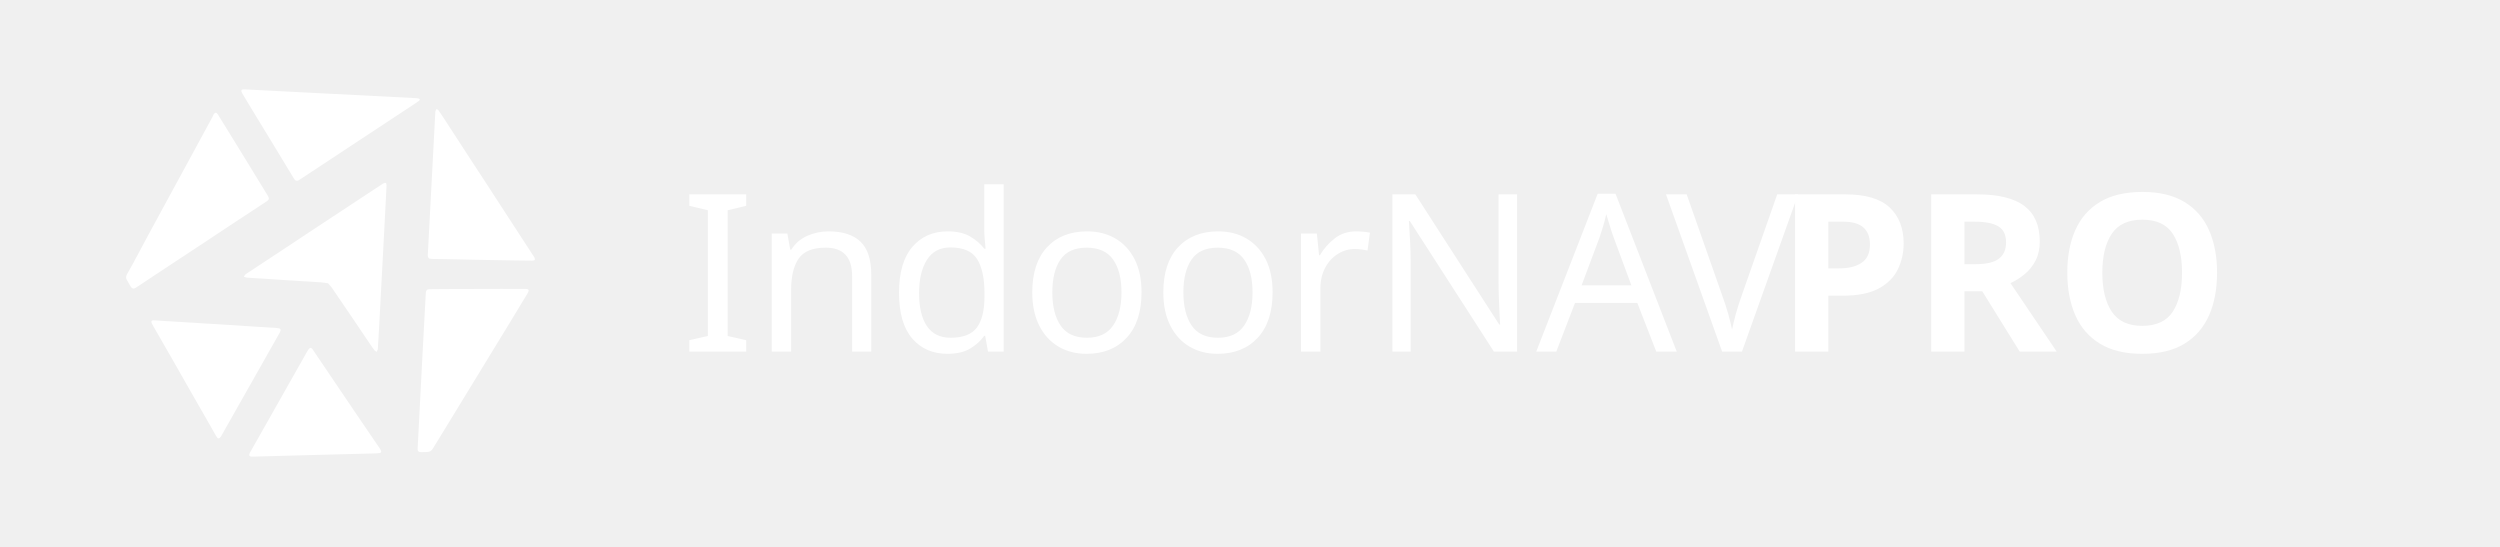
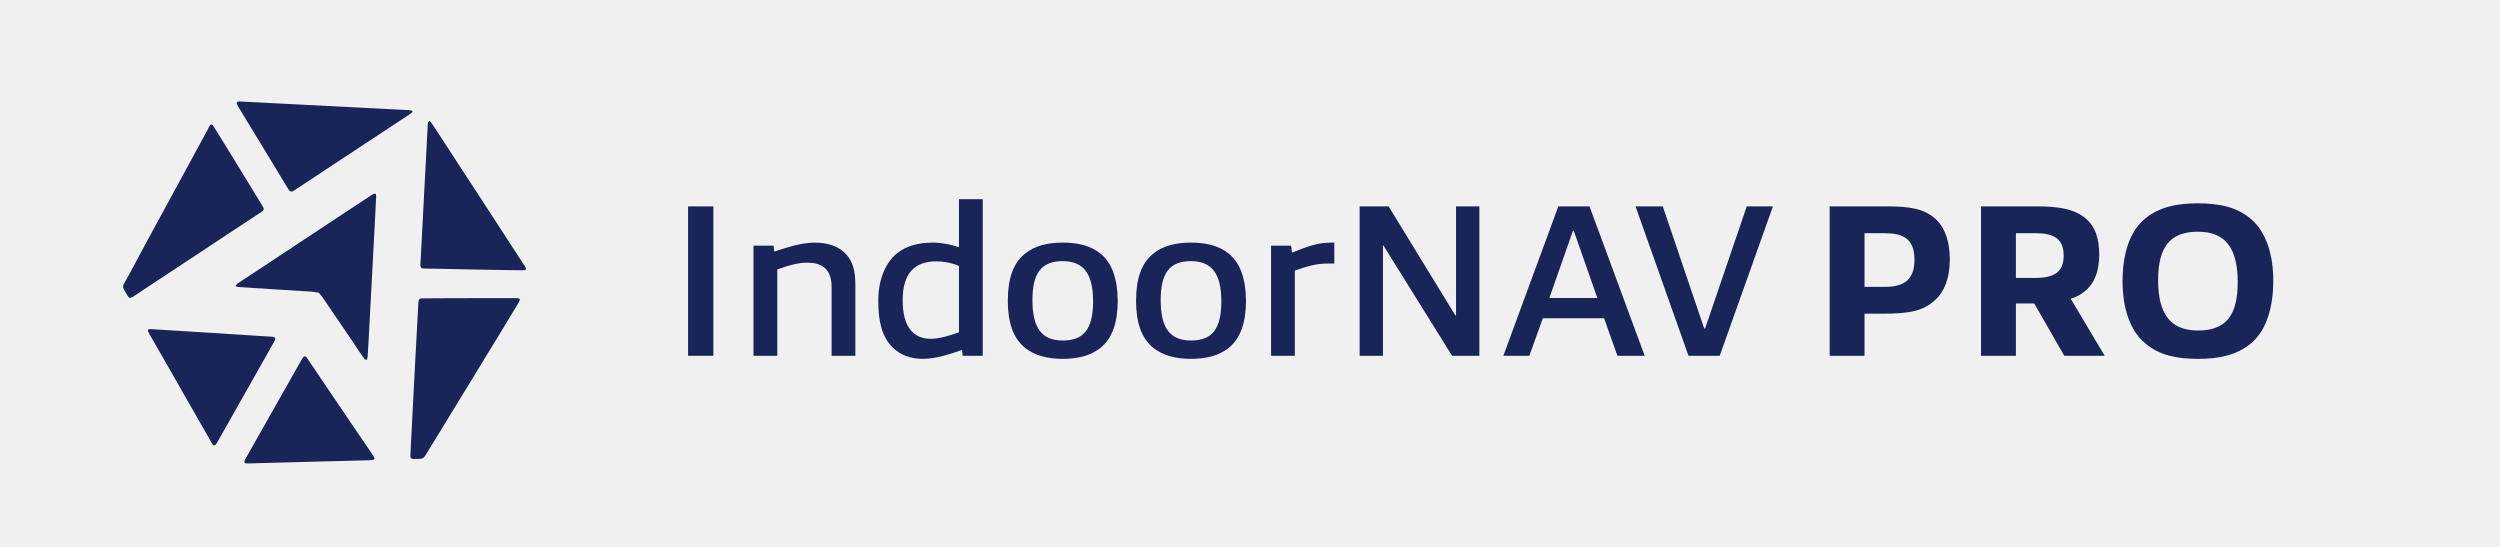
- <svg xmlns="http://www.w3.org/2000/svg" id="e" data-name="Text" viewBox="0 0 1385 303">
-   <rect width="1385" height="303" style="fill: rgba(0, 0, 0, 0);" />
+ <svg xmlns="http://www.w3.org/2000/svg" id="d" data-name="logos" viewBox="0 0 1385 303">
  <g>
-     <path d="M74.51,144.39c2.84-5.01,4.99-9.47,7.8-14.5,1.84-3.3,3.62-6.64,5.42-9.97,2.11-3.87,4.21-7.74,6.32-11.62,1.84-3.38,3.68-6.77,5.52-10.15,2.07-3.81,4.15-7.62,6.22-11.43,1.86-3.41,3.71-6.83,5.57-10.25,2.09-3.84,4.18-7.68,6.27-11.53.28-.52.46-1.09.75-1.6.66-1.13,1.54-1.18,2.23-.08,2.01,3.2,3.98,6.43,5.97,9.65,3.08,5,6.15,9.99,9.22,14.99,3.54,5.77,7.07,11.55,10.6,17.32.65,1.07,1.32,2.12,1.96,3.2.89,1.48.77,2.2-.67,3.15-6.29,4.15-12.6,8.27-18.89,12.42-4.73,3.11-9.43,6.26-14.15,9.38-8.66,5.72-17.34,11.43-26,17.15-4.46,2.95-8.92,5.9-13.37,8.86-1.19.79-2.14.6-2.89-.64-.74-1.21-1.43-2.46-2.14-3.7-.62-1.09-.42-2.16.14-3.18,1.24-2.25,2.52-4.47,3.78-6.71-.12-.07.46-.69.34-.76Z" style="fill: #fff;" />
-     <path d="M291.68,163.49c-3.49,5.76-6.97,11.52-10.46,17.27-2,3.29-4.02,6.56-6.03,9.85-3.4,5.57-6.79,11.13-10.19,16.7-2.04,3.35-4.09,6.69-6.13,10.03-3.35,5.48-6.69,10.95-10.03,16.43-2.04,3.34-4.09,6.69-6.14,10.03-.98,1.6-1.97,3.19-2.95,4.78-.7,1.14-1.66,1.83-3.06,1.82-1.18,0-2.36.12-3.54.08-1.36-.04-1.79-.53-1.79-1.87,0-.8.08-1.59.13-2.39.84-16.26,1.67-32.53,2.52-48.79.59-11.37,1.22-22.75,1.83-34.12.02-.42.03-.83.09-1.25.17-1.33.6-1.81,1.93-1.85,2.91-.07,5.83-.07,8.74-.08,10.24-.03,20.48-.06,30.72-.08,4.65,0,9.3,0,13.95.01,1.62,0,1.98.64,1.22,2.09-.24.46-.51.91-.77,1.36-.01,0-.02-.01-.03-.02Z" style="fill: #fff;" />
-     <path d="M181.76,156.95c-1.43-.2-2.82-.47-4.23-.56-6.89-.45-13.79-.84-20.69-1.28-6.72-.42-13.44-.86-20.16-1.32-.54-.04-1.06-.35-1.6-.53.35-.47.61-1.08,1.07-1.39,6.8-4.51,13.63-8.98,20.44-13.47,4.78-3.15,9.55-6.34,14.33-9.5,8.61-5.68,17.22-11.36,25.83-17.03,4.84-3.19,9.68-6.38,14.53-9.57.32-.21.64-.43.97-.61,1.36-.75,1.93-.43,1.89,1.15-.06,2.26-.21,4.51-.33,6.76-.35,6.73-.69,13.46-1.05,20.19-.93,17.58-1.86,35.16-2.8,52.75-.19,3.54-.42,7.07-.63,10.61,0,.14.02.29-.03.41-.19.45-.4.89-.61,1.34-.41-.26-.93-.44-1.21-.8-.89-1.15-1.71-2.36-2.53-3.57-3.15-4.66-6.28-9.33-9.44-13.99-3.82-5.64-7.64-11.27-11.49-16.88-.64-.93-1.45-1.74-2.27-2.7Z" style="fill: #fff;" />
-     <path d="M237.86,143.27c-.75-.53-.9-1.24-.86-2,.88-16.71,1.76-33.42,2.64-50.14.5-9.46,1-18.93,1.49-28.39.02-.42-.02-.85.11-1.24.13-.39.42-.73.65-1.09.34.21.77.34.99.64.91,1.27,1.77,2.57,2.62,3.88,2.82,4.33,5.64,8.66,8.46,13,2.53,3.9,5.05,7.8,7.59,11.69,2.48,3.8,4.99,7.59,7.47,11.4,1.99,3.05,3.96,6.11,5.95,9.17,2.1,3.23,4.19,6.46,6.29,9.68,2.57,3.95,5.14,7.91,7.71,11.86,2.23,3.43,4.47,6.86,6.7,10.29.11.17.25.34.34.52.63,1.29.35,1.85-1.09,1.86-3.02.02-6.03-.05-9.05-.1-7.04-.11-14.08-.23-21.12-.36-6.1-.12-12.2-.27-18.31-.39-2.25-.05-4.51-.04-6.76-.08-.61-.01-1.22-.12-1.83-.19Z" style="fill: #fff;" />
-     <path d="M163.57,99.86c-.17-.21-.49-.53-.72-.91-4.47-7.36-8.92-14.72-13.39-22.08-3.08-5.07-6.19-10.13-9.27-15.2-1.95-3.2-3.88-6.42-5.81-9.63-.13-.21-.24-.42-.35-.64-.65-1.32-.3-1.9,1.15-1.9.45,0,.9.04,1.35.06,31.08,1.59,62.16,3.19,93.23,4.79.69.04,1.4.05,2.07.21.86.21.97.77.27,1.3-.97.73-1.99,1.4-3,2.07-5.19,3.42-10.38,6.84-15.57,10.26-8.55,5.64-17.1,11.28-25.66,16.92-7.3,4.82-14.6,9.64-21.91,14.46-.68.45-1.38.84-2.4.29Z" style="fill: #fff;" />
-     <path d="M138.71,213.01c-5.25,9.28-10.5,18.56-15.75,27.84-.17.3-.33.61-.52.9-.96,1.5-1.76,1.48-2.65-.08-1.27-2.23-2.53-4.47-3.8-6.7-3.5-6.11-7.01-12.22-10.5-18.34-3.46-6.06-6.89-12.13-10.36-18.18-3.4-5.93-6.82-11.85-10.22-17.78-.31-.54-.62-1.09-.86-1.66-.43-1.01-.08-1.56,1-1.56.8,0,1.59.1,2.39.15,6.72.41,13.45.81,20.17,1.23,10.71.67,21.41,1.35,32.12,2.03,4.47.28,8.94.58,13.41.86,2.56.16,2.87.72,1.58,3-5.33,9.43-10.67,18.86-16,28.29Z" style="fill: #fff;" />
-     <path d="M154.51,222.41c5.2-9.19,10.39-18.37,15.6-27.56.29-.51.6-1.02.97-1.48.71-.87,1.33-.85,2.03.04.32.41.57.87.86,1.3,7.76,11.48,15.51,22.96,23.28,34.42,4.42,6.52,8.87,13.03,13.3,19.54.19.28.36.6.49.92.3.73.08,1.27-.71,1.39-.82.13-1.65.18-2.48.21-11.58.3-23.17.59-34.75.89-8.74.23-17.48.47-26.22.71-2.22.06-4.44.17-6.66.19-2.33.03-2.66-.6-1.49-2.67,5.26-9.31,10.53-18.61,15.8-27.92Z" style="fill: #fff;" />
+     <path d="M72.77,149.74c2.8-4.94,4.91-9.33,7.68-14.29,1.82-3.25,3.56-6.55,5.34-9.82,2.07-3.82,4.15-7.63,6.23-11.45,1.81-3.34,3.62-6.67,5.44-10.01,2.04-3.76,4.09-7.51,6.13-11.27,1.83-3.37,3.66-6.73,5.49-10.1,2.06-3.79,4.12-7.57,6.17-11.36.28-.51.45-1.08.74-1.58.65-1.11,1.52-1.16,2.2-.08,1.98,3.16,3.93,6.34,5.88,9.51,3.03,4.92,6.06,9.84,9.09,14.77,3.49,5.69,6.97,11.38,10.45,17.07.64,1.05,1.3,2.09,1.93,3.15.88,1.46.76,2.17-.66,3.1-6.2,4.09-12.41,8.15-18.61,12.24-4.66,3.07-9.29,6.17-13.95,9.25-8.54,5.64-17.08,11.26-25.62,16.9-4.4,2.9-8.79,5.82-13.18,8.73-1.18.78-2.1.6-2.85-.63-.73-1.2-1.41-2.42-2.1-3.64-.61-1.07-.41-2.13.14-3.13,1.22-2.21,2.48-4.41,3.73-6.61-.12-.07.45-.68.33-.75Z" style="fill: #192459;" />
+     <path d="M286.78,168.55c-3.44,5.67-6.86,11.35-10.31,17.02-1.97,3.24-3.97,6.47-5.94,9.71-3.35,5.48-6.69,10.97-10.04,16.46-2.01,3.3-4.03,6.59-6.05,9.88-3.3,5.4-6.59,10.8-9.89,16.19-2.01,3.3-4.03,6.59-6.05,9.88-.97,1.57-1.94,3.14-2.91,4.71-.69,1.13-1.63,1.8-3.01,1.8-1.16,0-2.33.12-3.49.08-1.34-.04-1.77-.52-1.76-1.85,0-.79.08-1.57.12-2.36.83-16.03,1.64-32.06,2.48-48.09.59-11.21,1.2-22.42,1.81-33.62.02-.41.03-.82.09-1.23.17-1.31.59-1.79,1.91-1.82,2.87-.07,5.74-.07,8.62-.08,10.09-.03,20.18-.06,30.27-.08,4.58,0,9.17,0,13.75.01,1.6,0,1.95.63,1.2,2.06-.24.45-.5.89-.76,1.34-.01,0-.02-.01-.03-.02Z" style="fill: #192459;" />
+     <path d="M176.48,162.11c-1.41-.19-2.78-.46-4.17-.56-6.79-.44-13.59-.83-20.39-1.26-6.62-.42-13.25-.85-19.87-1.3-.53-.04-1.05-.34-1.57-.52.35-.46.6-1.07,1.06-1.37,6.7-4.45,13.43-8.85,20.14-13.27,4.71-3.11,9.41-6.25,14.12-9.36,8.48-5.6,16.97-11.19,25.45-16.79,4.77-3.15,9.54-6.29,14.32-9.43.31-.21.63-.42.96-.6,1.34-.74,1.9-.43,1.86,1.13-.06,2.22-.21,4.44-.32,6.67-.34,6.63-.68,13.26-1.03,19.89-.92,17.33-1.84,34.65-2.76,51.98-.19,3.49-.41,6.97-.62,10.45,0,.14.02.29-.03.41-.19.44-.4.88-.6,1.32-.4-.26-.92-.43-1.19-.79-.88-1.13-1.69-2.33-2.49-3.52-3.11-4.59-6.19-9.2-9.3-13.79-3.76-5.55-7.52-11.11-11.32-16.64-.63-.92-1.43-1.72-2.23-2.66Z" style="fill: #192459;" />
+     <path d="M233.75,148.63c-.74-.53-.89-1.22-.85-1.97.86-16.47,1.73-32.94,2.6-49.41.49-9.33.98-18.65,1.47-27.98.02-.41-.01-.84.11-1.22.13-.39.42-.72.64-1.07.33.21.76.34.97.63.9,1.25,1.74,2.53,2.58,3.82,2.78,4.26,5.56,8.54,8.33,12.81,2.49,3.84,4.98,7.69,7.48,11.52,2.45,3.75,4.92,7.48,7.37,11.23,1.96,3,3.91,6.02,5.86,9.03,2.07,3.18,4.13,6.36,6.2,9.54,2.53,3.9,5.07,7.79,7.6,11.69,2.2,3.38,4.4,6.76,6.6,10.14.11.17.25.33.34.51.63,1.27.35,1.83-1.07,1.83-2.97.02-5.95-.05-8.92-.1-6.94-.11-13.87-.22-20.81-.36-6.01-.11-12.03-.26-18.04-.39-2.22-.04-4.44-.04-6.66-.08-.6-.01-1.2-.12-1.81-.18Z" style="fill: #192459;" />
+     <path d="M160.54,105.85c-.16-.21-.48-.52-.71-.9-4.4-7.25-8.79-14.51-13.19-21.76-3.04-5-6.1-9.98-9.14-14.98-1.92-3.16-3.82-6.32-5.73-9.49-.12-.2-.24-.42-.34-.63-.64-1.3-.3-1.87,1.13-1.88.44,0,.89.04,1.33.06,30.63,1.57,61.25,3.14,91.88,4.72.68.04,1.38.05,2.04.21.85.21.96.76.26,1.29-.95.72-1.96,1.38-2.96,2.04-5.11,3.37-10.23,6.74-15.34,10.11-8.43,5.56-16.86,11.11-25.28,16.67-7.2,4.75-14.39,9.5-21.59,14.25-.67.44-1.36.83-2.36.29Z" style="fill: #192459;" />
+     <path d="M136.03,217.35c-5.17,9.14-10.35,18.29-15.52,27.43-.17.3-.33.6-.51.89-.94,1.48-1.73,1.46-2.61-.08-1.26-2.2-2.49-4.4-3.75-6.6-3.45-6.02-6.91-12.04-10.35-18.07-3.41-5.97-6.79-11.95-10.21-17.91-3.35-5.85-6.72-11.68-10.07-17.52-.31-.53-.61-1.08-.85-1.64-.43-1-.08-1.54.99-1.54.78,0,1.57.1,2.35.15,6.62.41,13.25.8,19.87,1.22,10.55.66,21.1,1.33,31.65,2,4.4.28,8.81.57,13.21.85,2.52.16,2.83.71,1.56,2.95-5.25,9.3-10.51,18.59-15.77,27.88Z" style="fill: #192459;" />
+     <path d="M151.6,226.62c5.12-9.05,10.24-18.11,15.37-27.15.29-.5.59-1.01.95-1.45.7-.85,1.31-.83,2,.04.32.4.56.86.85,1.28,7.64,11.31,15.28,22.62,22.94,33.92,4.35,6.43,8.74,12.84,13.11,19.26.19.28.35.59.48.9.29.71.08,1.25-.7,1.37-.81.13-1.63.18-2.45.2-11.42.3-22.83.58-34.25.88-8.61.22-17.23.46-25.84.7-2.19.06-4.37.17-6.56.19-2.29.03-2.62-.59-1.47-2.63,5.19-9.17,10.38-18.34,15.57-27.51Z" style="fill: #192459;" />
  </g>
-   <text style="fill: rgb(255, 255, 255); font-size: 122.02px; white-space: pre;" transform="translate(377.02 194.8)">
-     <tspan style="font-family: AllumiStd-Demi, &quot;Allumi Std&quot;; font-weight: 300; letter-spacing: -1.22px;" x="0" y="0">IndoorNAV</tspan>
-     <tspan style="font-family: AllumiStd-Demi, &quot;Allumi Std&quot;; font-weight: 300; letter-spacing: -15.863px;" x="620.34" y="0"> </tspan>
-     <tspan style="font-family: AllumiStd-ExtraBold, &quot;Allumi Std&quot;; font-weight: 700; letter-spacing: -1.22px;" x="639.38" y="0" dx="-32.919">PRO</tspan>
-   </text>
+   <g>
+     <path d="M381.19,197.11v-82.77h14.02v82.77h-14.02Z" style="fill: #192459;" />
+     <path d="M460.7,197.11v-38.18c0-9.91-5.32-13.41-13.53-13.41-4.71,0-9.91,1.33-16.55,3.75v47.85h-13.17v-61.02h11.12l.36,3.26c7.73-2.54,15.35-4.95,22.6-4.95,6.65,0,13.17,1.81,17.52,6.77,3.99,4.59,4.83,10.27,4.83,17.28v38.67h-13.17Z" style="fill: #192459;" />
+     <path d="M533.32,197.11l-.36-3.26c-6.89,2.42-14.5,4.95-21.63,4.95s-12.69-2.17-17.04-6.52c-5.68-5.8-7.73-14.26-7.73-25.62,0-11.96,4.11-21.27,10.39-26.34,5.2-4.11,11.72-5.92,19.94-5.92,4.83,0,9.91,1.09,14.38,2.54v-26.58h13.17v86.76h-11.12ZM531.26,184.06v-36.73c-3.87-1.69-8.34-2.54-12.45-2.54-12.08,0-18.73,6.53-18.73,21.51s6.04,21.39,15.47,21.39c4.95,0,10.39-1.69,15.71-3.62Z" style="fill: #192459;" />
+     <path d="M567.51,192.4c-6.28-5.32-9.18-13.9-9.18-25.74s2.78-20.54,9.18-25.86c5.68-4.83,13.17-6.4,21.27-6.4s15.47,1.57,21.27,6.4c6.16,5.32,9.06,13.9,9.18,25.74,0,11.84-2.9,20.54-9.18,25.86-5.8,4.83-13.29,6.4-21.27,6.4s-15.47-1.57-21.27-6.4ZM605.57,166.9c0-14.74-4.95-22.23-16.8-22.23s-16.8,6.53-16.8,21.63,4.95,22.35,16.8,22.35,16.8-6.65,16.8-21.75Z" style="fill: #192459;" />
+     <path d="M638.56,192.4c-6.28-5.32-9.18-13.9-9.18-25.74s2.78-20.54,9.18-25.86c5.68-4.83,13.17-6.4,21.27-6.4s15.47,1.57,21.27,6.4c6.16,5.32,9.06,13.9,9.18,25.74,0,11.84-2.9,20.54-9.18,25.86-5.8,4.83-13.29,6.4-21.27,6.4s-15.47-1.57-21.27-6.4ZM676.62,166.9c0-14.74-4.95-22.23-16.8-22.23s-16.8,6.53-16.8,21.63,4.95,22.35,16.8,22.35,16.8-6.65,16.8-21.75Z" style="fill: #192459;" />
+     <path d="M704.17,197.11v-61.02h11.12l.48,3.87c8.7-3.5,14.14-5.56,21.99-5.56h1.45v11.6h-3.38c-5.92,0-10.63,1.09-18.49,3.87v47.25h-13.17Z" style="fill: #192459;" />
+     <path d="M804.46,197.11l-38.06-61.14h-.24v61.14h-12.93v-82.77h16.07l36.98,60.42h.36v-60.42h12.93v82.77h-15.1Z" style="fill: #192459;" />
+     <path d="M896.05,197.11l-7.37-20.78h-33.95l-7.49,20.78h-14.38l30.45-82.77h17.28l30.57,82.77h-15.1ZM871.88,127.87h-.48l-13.05,37.22h26.58l-13.05-37.22Z" style="fill: #192459;" />
+     <path d="M935.44,197.11l-29.36-82.77h15.1l22.96,67.67h.48l23.08-67.67h14.5l-29.48,82.77h-17.28Z" style="fill: #192459;" />
+     <path d="M1072.22,166.06c-6.77,6.4-14.62,7.73-29.97,7.73h-9.3v23.32h-19.33v-82.77h32.02c12.2,0,20.78,1.21,27.19,7.49,4.95,4.83,7.37,12.57,7.37,21.87,0,10.15-2.9,17.76-7.98,22.35ZM1044.19,129.2h-11.24v29.73h11.36c11.24,0,16.31-4.59,16.31-15.1,0-11.84-6.65-14.62-16.43-14.62Z" style="fill: #192459;" />
+     <path d="M1143.63,197.11l-16.67-29h-10.15v29h-19.33v-82.77h30.93c11.6,0,20.78,1.21,27.31,6.89,5.32,4.71,7.25,11.24,7.25,19.94,0,8.22-2.17,15.47-7.85,20.06-2.17,1.93-4.95,3.38-7.97,4.23l18.85,31.66h-22.35ZM1127.44,129.2h-10.63v24.77h10.75c11.12,0,15.71-3.75,15.71-12.33,0-9.79-5.92-12.45-15.83-12.45Z" style="fill: #192459;" />
+     <path d="M1247.06,121.35c8.58,7.37,12.33,20.06,12.33,34.2s-3.5,27.19-12.2,34.56c-8.1,6.77-18.12,8.7-29.48,8.7s-21.39-1.81-29.36-8.7c-8.7-7.37-12.45-20.06-12.45-34.32s3.5-27.07,12.2-34.44c8.1-6.77,18-8.7,29.48-8.7s21.39,1.81,29.48,8.7ZM1239.69,156.27c0-18.37-6.52-27.91-21.99-27.91s-22.11,8.46-22.11,26.83,6.53,27.91,22.11,27.91,21.99-8.46,21.99-26.83Z" style="fill: #192459;" />
+   </g>
</svg>
